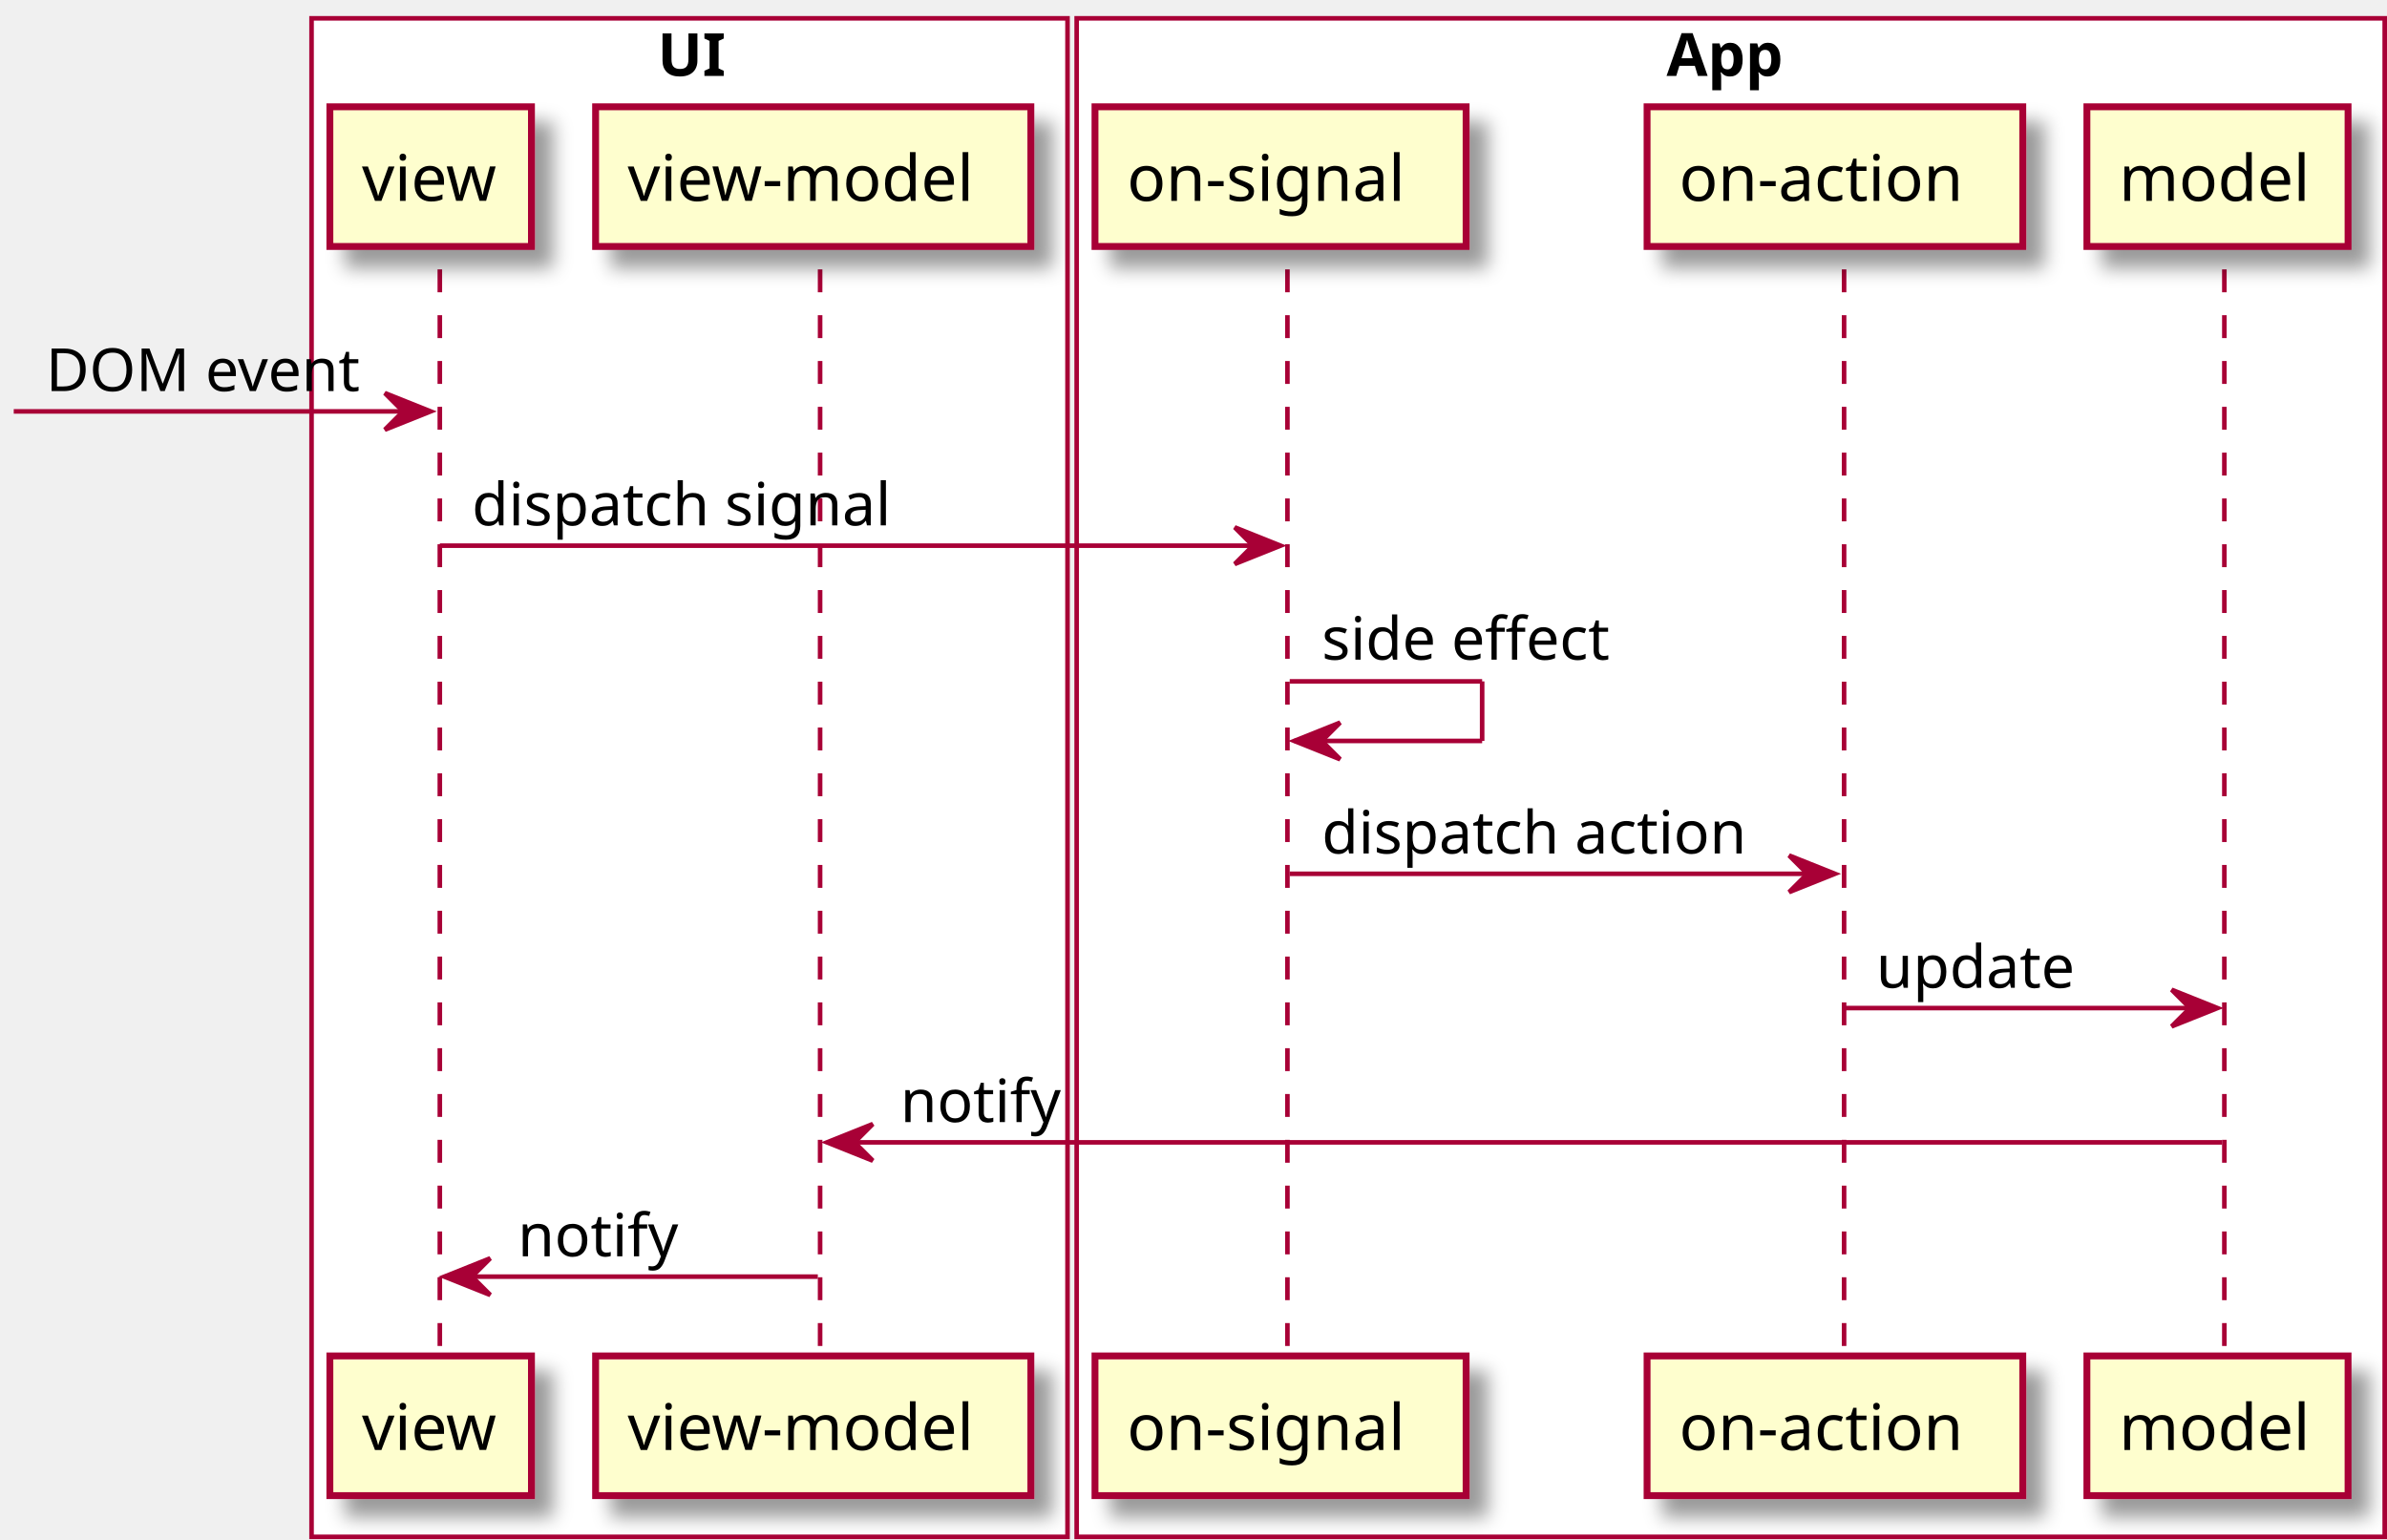
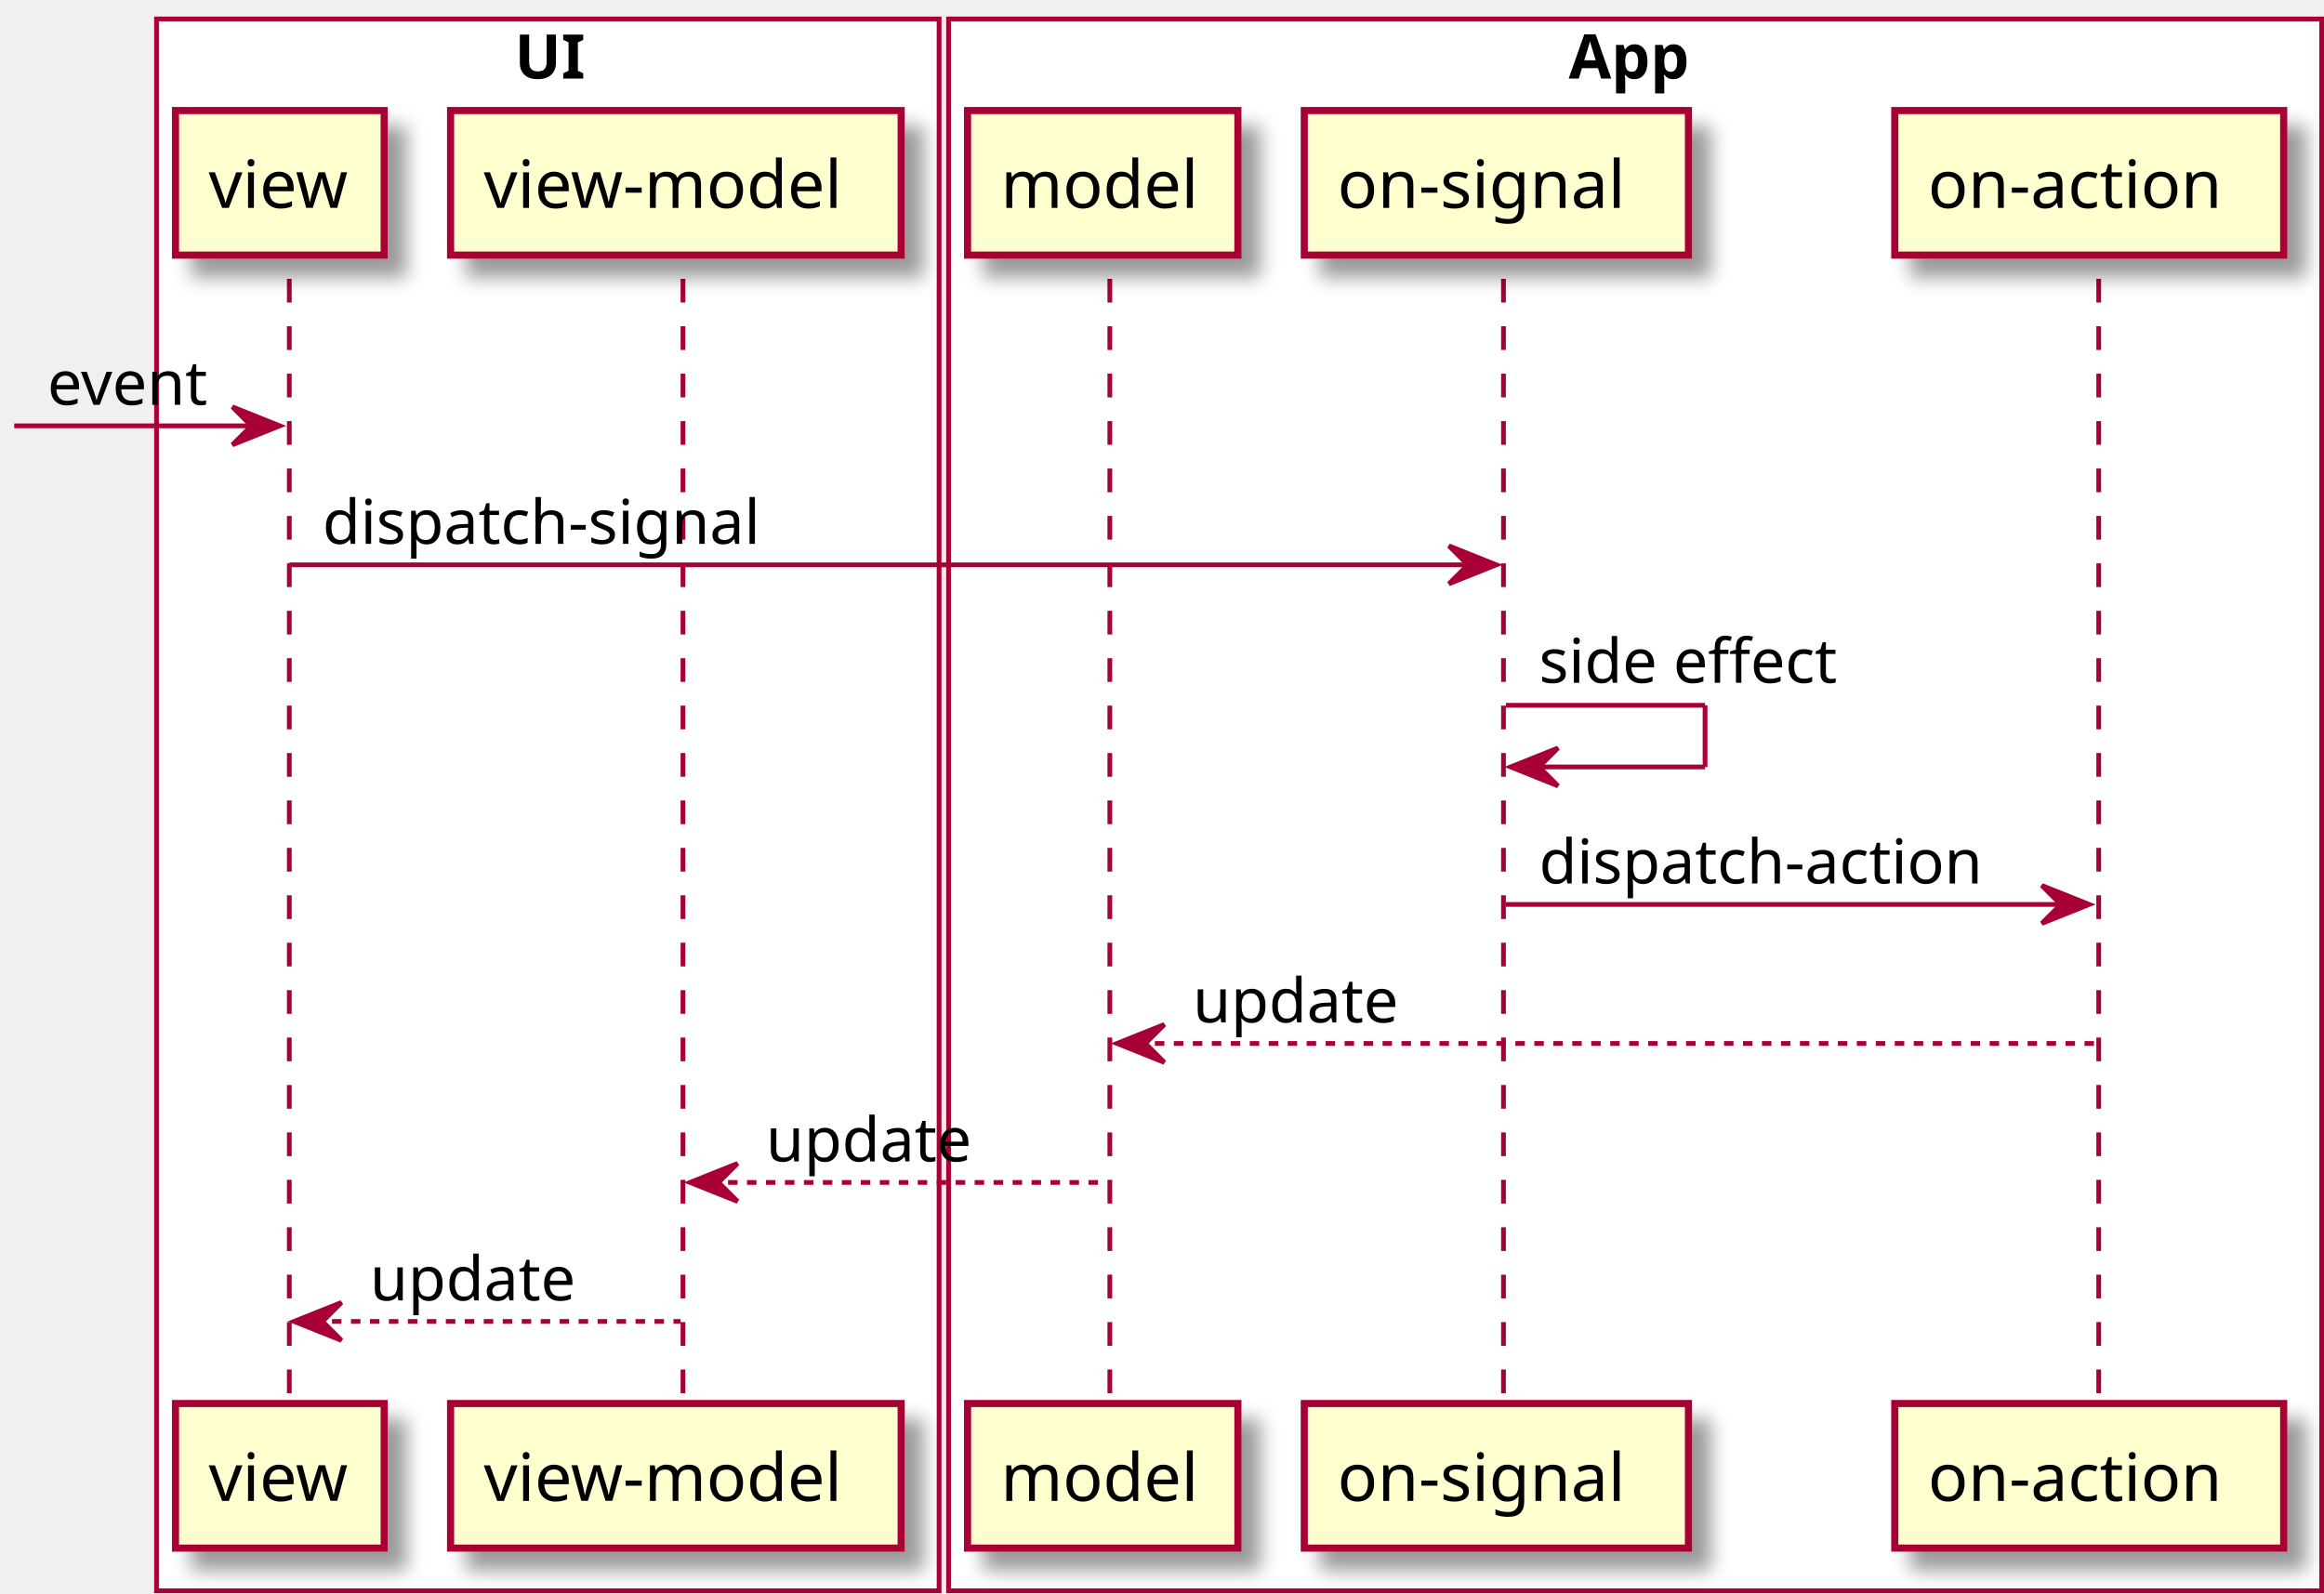
- <svg xmlns="http://www.w3.org/2000/svg" height="336px" style="width:521px;height:336px;" version="1.1" viewBox="0 0 521 336" width="521px">
+ <svg xmlns="http://www.w3.org/2000/svg" height="336px" style="width:490px;height:336px;" version="1.1" viewBox="0 0 490 336" width="490px">
  <defs>
    <filter height="300%" id="f1" width="300%" x="-1" y="-1">
      <feGaussianBlur result="blurOut" stdDeviation="2.0" />
      <feColorMatrix in="blurOut" result="blurOut2" type="matrix" values="0 0 0 0 0 0 0 0 0 0 0 0 0 0 0 0 0 0 .4 0" />
      <feOffset dx="4.0" dy="4.0" in="blurOut2" result="blurOut3" />
      <feBlend in="SourceGraphic" in2="blurOut3" mode="normal" />
    </filter>
  </defs>
  <g>
-     <rect fill="#FFFFFF" height="331.461" style="stroke: #A80036; stroke-width: 1.0;" width="165" x="68" y="4" />
-     <text fill="#000000" font-family="sans-serif" font-size="13" font-weight="bold" lengthAdjust="spacingAndGlyphs" textLength="14" x="143.5" y="16.568">UI</text>
-     <rect fill="#FFFFFF" height="331.461" style="stroke: #A80036; stroke-width: 1.0;" width="285.5" x="235" y="4" />
-     <text fill="#000000" font-family="sans-serif" font-size="13" font-weight="bold" lengthAdjust="spacingAndGlyphs" textLength="28" x="363.75" y="16.568">App</text>
-     <line style="stroke: #A80036; stroke-width: 1.0; stroke-dasharray: 5.0,5.0;" x1="96" x2="96" y1="58.799" y2="296.973" />
-     <line style="stroke: #A80036; stroke-width: 1.0; stroke-dasharray: 5.0,5.0;" x1="179" x2="179" y1="58.799" y2="296.973" />
-     <line style="stroke: #A80036; stroke-width: 1.0; stroke-dasharray: 5.0,5.0;" x1="281" x2="281" y1="58.799" y2="296.973" />
-     <line style="stroke: #A80036; stroke-width: 1.0; stroke-dasharray: 5.0,5.0;" x1="402.5" x2="402.5" y1="58.799" y2="296.973" />
-     <line style="stroke: #A80036; stroke-width: 1.0; stroke-dasharray: 5.0,5.0;" x1="485.5" x2="485.5" y1="58.799" y2="296.973" />
-     <rect fill="#FEFECE" filter="url(#f1)" height="30.488" style="stroke: #A80036; stroke-width: 1.5;" width="44" x="72" y="23.311" />
-     <text fill="#000000" font-family="sans-serif" font-size="14" lengthAdjust="spacingAndGlyphs" textLength="30" x="79" y="43.846">view</text>
-     <rect fill="#FEFECE" filter="url(#f1)" height="30.488" style="stroke: #A80036; stroke-width: 1.5;" width="44" x="72" y="295.973" />
-     <text fill="#000000" font-family="sans-serif" font-size="14" lengthAdjust="spacingAndGlyphs" textLength="30" x="79" y="316.508">view</text>
-     <rect fill="#FEFECE" filter="url(#f1)" height="30.488" style="stroke: #A80036; stroke-width: 1.5;" width="95" x="130" y="23.311" />
-     <text fill="#000000" font-family="sans-serif" font-size="14" lengthAdjust="spacingAndGlyphs" textLength="81" x="137" y="43.846">view-model</text>
-     <rect fill="#FEFECE" filter="url(#f1)" height="30.488" style="stroke: #A80036; stroke-width: 1.5;" width="95" x="130" y="295.973" />
-     <text fill="#000000" font-family="sans-serif" font-size="14" lengthAdjust="spacingAndGlyphs" textLength="81" x="137" y="316.508">view-model</text>
-     <rect fill="#FEFECE" filter="url(#f1)" height="30.488" style="stroke: #A80036; stroke-width: 1.5;" width="81" x="239" y="23.311" />
-     <text fill="#000000" font-family="sans-serif" font-size="14" lengthAdjust="spacingAndGlyphs" textLength="67" x="246" y="43.846">on-signal</text>
-     <rect fill="#FEFECE" filter="url(#f1)" height="30.488" style="stroke: #A80036; stroke-width: 1.5;" width="81" x="239" y="295.973" />
-     <text fill="#000000" font-family="sans-serif" font-size="14" lengthAdjust="spacingAndGlyphs" textLength="67" x="246" y="316.508">on-signal</text>
-     <rect fill="#FEFECE" filter="url(#f1)" height="30.488" style="stroke: #A80036; stroke-width: 1.5;" width="82" x="359.5" y="23.311" />
-     <text fill="#000000" font-family="sans-serif" font-size="14" lengthAdjust="spacingAndGlyphs" textLength="68" x="366.5" y="43.846">on-action</text>
-     <rect fill="#FEFECE" filter="url(#f1)" height="30.488" style="stroke: #A80036; stroke-width: 1.5;" width="82" x="359.5" y="295.973" />
-     <text fill="#000000" font-family="sans-serif" font-size="14" lengthAdjust="spacingAndGlyphs" textLength="68" x="366.5" y="316.508">on-action</text>
-     <rect fill="#FEFECE" filter="url(#f1)" height="30.488" style="stroke: #A80036; stroke-width: 1.5;" width="57" x="455.5" y="23.311" />
-     <text fill="#000000" font-family="sans-serif" font-size="14" lengthAdjust="spacingAndGlyphs" textLength="43" x="462.5" y="43.846">model</text>
-     <rect fill="#FEFECE" filter="url(#f1)" height="30.488" style="stroke: #A80036; stroke-width: 1.5;" width="57" x="455.5" y="295.973" />
-     <text fill="#000000" font-family="sans-serif" font-size="14" lengthAdjust="spacingAndGlyphs" textLength="43" x="462.5" y="316.508">model</text>
-     <polygon fill="#A80036" points="84,85.799,94,89.799,84,93.799,88,89.799" style="stroke: #A80036; stroke-width: 1.0;" />
-     <line style="stroke: #A80036; stroke-width: 1.0;" x1="3" x2="90" y1="89.799" y2="89.799" />
-     <text fill="#000000" font-family="sans-serif" font-size="13" lengthAdjust="spacingAndGlyphs" textLength="69" x="10" y="85.367">DOM event</text>
-     <polygon fill="#A80036" points="269.5,115.109,279.5,119.109,269.5,123.109,273.5,119.109" style="stroke: #A80036; stroke-width: 1.0;" />
-     <line style="stroke: #A80036; stroke-width: 1.0;" x1="96" x2="275.5" y1="119.109" y2="119.109" />
-     <text fill="#000000" font-family="sans-serif" font-size="13" lengthAdjust="spacingAndGlyphs" textLength="96" x="103" y="114.678">dispatch signal</text>
-     <line style="stroke: #A80036; stroke-width: 1.0;" x1="281.5" x2="323.5" y1="148.731" y2="148.731" />
-     <line style="stroke: #A80036; stroke-width: 1.0;" x1="323.5" x2="323.5" y1="148.731" y2="161.731" />
-     <line style="stroke: #A80036; stroke-width: 1.0;" x1="282.5" x2="323.5" y1="161.731" y2="161.731" />
-     <polygon fill="#A80036" points="292.5,157.731,282.5,161.731,292.5,165.731,288.5,161.731" style="stroke: #A80036; stroke-width: 1.0;" />
-     <text fill="#000000" font-family="sans-serif" font-size="13" lengthAdjust="spacingAndGlyphs" textLength="66" x="288.5" y="143.988">side effect</text>
-     <polygon fill="#A80036" points="390.5,186.731,400.5,190.731,390.5,194.731,394.5,190.731" style="stroke: #A80036; stroke-width: 1.0;" />
-     <line style="stroke: #A80036; stroke-width: 1.0;" x1="281.5" x2="396.5" y1="190.731" y2="190.731" />
-     <text fill="#000000" font-family="sans-serif" font-size="13" lengthAdjust="spacingAndGlyphs" textLength="97" x="288.5" y="186.299">dispatch action</text>
-     <polygon fill="#A80036" points="474,216.041,484,220.041,474,224.041,478,220.041" style="stroke: #A80036; stroke-width: 1.0;" />
-     <line style="stroke: #A80036; stroke-width: 1.0;" x1="402.5" x2="480" y1="220.041" y2="220.041" />
-     <text fill="#000000" font-family="sans-serif" font-size="13" lengthAdjust="spacingAndGlyphs" textLength="43" x="409.5" y="215.609">update</text>
-     <polygon fill="#A80036" points="190.5,245.352,180.5,249.352,190.5,253.352,186.5,249.352" style="stroke: #A80036; stroke-width: 1.0;" />
-     <line style="stroke: #A80036; stroke-width: 1.0;" x1="184.5" x2="485" y1="249.352" y2="249.352" />
-     <text fill="#000000" font-family="sans-serif" font-size="13" lengthAdjust="spacingAndGlyphs" textLength="37" x="196.5" y="244.92">notify</text>
-     <polygon fill="#A80036" points="107,274.662,97,278.662,107,282.662,103,278.662" style="stroke: #A80036; stroke-width: 1.0;" />
-     <line style="stroke: #A80036; stroke-width: 1.0;" x1="101" x2="178.5" y1="278.662" y2="278.662" />
-     <text fill="#000000" font-family="sans-serif" font-size="13" lengthAdjust="spacingAndGlyphs" textLength="37" x="113" y="274.231">notify</text>
+     <rect fill="#FFFFFF" height="331.461" style="stroke: #A80036; stroke-width: 1.0;" width="165" x="33" y="4" />
+     <text fill="#000000" font-family="sans-serif" font-size="13" font-weight="bold" lengthAdjust="spacingAndGlyphs" textLength="14" x="108.5" y="16.568">UI</text>
+     <rect fill="#FFFFFF" height="331.461" style="stroke: #A80036; stroke-width: 1.0;" width="289.5" x="200" y="4" />
+     <text fill="#000000" font-family="sans-serif" font-size="13" font-weight="bold" lengthAdjust="spacingAndGlyphs" textLength="28" x="330.75" y="16.568">App</text>
+     <line style="stroke: #A80036; stroke-width: 1.0; stroke-dasharray: 5.0,5.0;" x1="61" x2="61" y1="58.799" y2="296.973" />
+     <line style="stroke: #A80036; stroke-width: 1.0; stroke-dasharray: 5.0,5.0;" x1="144" x2="144" y1="58.799" y2="296.973" />
+     <line style="stroke: #A80036; stroke-width: 1.0; stroke-dasharray: 5.0,5.0;" x1="234" x2="234" y1="58.799" y2="296.973" />
+     <line style="stroke: #A80036; stroke-width: 1.0; stroke-dasharray: 5.0,5.0;" x1="317" x2="317" y1="58.799" y2="296.973" />
+     <line style="stroke: #A80036; stroke-width: 1.0; stroke-dasharray: 5.0,5.0;" x1="442.5" x2="442.5" y1="58.799" y2="296.973" />
+     <rect fill="#FEFECE" filter="url(#f1)" height="30.488" style="stroke: #A80036; stroke-width: 1.5;" width="44" x="37" y="23.311" />
+     <text fill="#000000" font-family="sans-serif" font-size="14" lengthAdjust="spacingAndGlyphs" textLength="30" x="44" y="43.846">view</text>
+     <rect fill="#FEFECE" filter="url(#f1)" height="30.488" style="stroke: #A80036; stroke-width: 1.5;" width="44" x="37" y="295.973" />
+     <text fill="#000000" font-family="sans-serif" font-size="14" lengthAdjust="spacingAndGlyphs" textLength="30" x="44" y="316.508">view</text>
+     <rect fill="#FEFECE" filter="url(#f1)" height="30.488" style="stroke: #A80036; stroke-width: 1.5;" width="95" x="95" y="23.311" />
+     <text fill="#000000" font-family="sans-serif" font-size="14" lengthAdjust="spacingAndGlyphs" textLength="81" x="102" y="43.846">view-model</text>
+     <rect fill="#FEFECE" filter="url(#f1)" height="30.488" style="stroke: #A80036; stroke-width: 1.5;" width="95" x="95" y="295.973" />
+     <text fill="#000000" font-family="sans-serif" font-size="14" lengthAdjust="spacingAndGlyphs" textLength="81" x="102" y="316.508">view-model</text>
+     <rect fill="#FEFECE" filter="url(#f1)" height="30.488" style="stroke: #A80036; stroke-width: 1.5;" width="57" x="204" y="23.311" />
+     <text fill="#000000" font-family="sans-serif" font-size="14" lengthAdjust="spacingAndGlyphs" textLength="43" x="211" y="43.846">model</text>
+     <rect fill="#FEFECE" filter="url(#f1)" height="30.488" style="stroke: #A80036; stroke-width: 1.5;" width="57" x="204" y="295.973" />
+     <text fill="#000000" font-family="sans-serif" font-size="14" lengthAdjust="spacingAndGlyphs" textLength="43" x="211" y="316.508">model</text>
+     <rect fill="#FEFECE" filter="url(#f1)" height="30.488" style="stroke: #A80036; stroke-width: 1.5;" width="81" x="275" y="23.311" />
+     <text fill="#000000" font-family="sans-serif" font-size="14" lengthAdjust="spacingAndGlyphs" textLength="67" x="282" y="43.846">on-signal</text>
+     <rect fill="#FEFECE" filter="url(#f1)" height="30.488" style="stroke: #A80036; stroke-width: 1.5;" width="81" x="275" y="295.973" />
+     <text fill="#000000" font-family="sans-serif" font-size="14" lengthAdjust="spacingAndGlyphs" textLength="67" x="282" y="316.508">on-signal</text>
+     <rect fill="#FEFECE" filter="url(#f1)" height="30.488" style="stroke: #A80036; stroke-width: 1.5;" width="82" x="399.5" y="23.311" />
+     <text fill="#000000" font-family="sans-serif" font-size="14" lengthAdjust="spacingAndGlyphs" textLength="68" x="406.5" y="43.846">on-action</text>
+     <rect fill="#FEFECE" filter="url(#f1)" height="30.488" style="stroke: #A80036; stroke-width: 1.5;" width="82" x="399.5" y="295.973" />
+     <text fill="#000000" font-family="sans-serif" font-size="14" lengthAdjust="spacingAndGlyphs" textLength="68" x="406.5" y="316.508">on-action</text>
+     <polygon fill="#A80036" points="49,85.799,59,89.799,49,93.799,53,89.799" style="stroke: #A80036; stroke-width: 1.0;" />
+     <line style="stroke: #A80036; stroke-width: 1.0;" x1="3" x2="55" y1="89.799" y2="89.799" />
+     <text fill="#000000" font-family="sans-serif" font-size="13" lengthAdjust="spacingAndGlyphs" textLength="34" x="10" y="85.367">event</text>
+     <polygon fill="#A80036" points="305.5,115.109,315.5,119.109,305.5,123.109,309.5,119.109" style="stroke: #A80036; stroke-width: 1.0;" />
+     <line style="stroke: #A80036; stroke-width: 1.0;" x1="61" x2="311.5" y1="119.109" y2="119.109" />
+     <text fill="#000000" font-family="sans-serif" font-size="13" lengthAdjust="spacingAndGlyphs" textLength="100" x="68" y="114.678">dispatch-signal</text>
+     <line style="stroke: #A80036; stroke-width: 1.0;" x1="317.5" x2="359.5" y1="148.731" y2="148.731" />
+     <line style="stroke: #A80036; stroke-width: 1.0;" x1="359.5" x2="359.5" y1="148.731" y2="161.731" />
+     <line style="stroke: #A80036; stroke-width: 1.0;" x1="318.5" x2="359.5" y1="161.731" y2="161.731" />
+     <polygon fill="#A80036" points="328.5,157.731,318.5,161.731,328.5,165.731,324.5,161.731" style="stroke: #A80036; stroke-width: 1.0;" />
+     <text fill="#000000" font-family="sans-serif" font-size="13" lengthAdjust="spacingAndGlyphs" textLength="66" x="324.5" y="143.988">side effect</text>
+     <polygon fill="#A80036" points="430.5,186.731,440.5,190.731,430.5,194.731,434.5,190.731" style="stroke: #A80036; stroke-width: 1.0;" />
+     <line style="stroke: #A80036; stroke-width: 1.0;" x1="317.5" x2="436.5" y1="190.731" y2="190.731" />
+     <text fill="#000000" font-family="sans-serif" font-size="13" lengthAdjust="spacingAndGlyphs" textLength="101" x="324.5" y="186.299">dispatch-action</text>
+     <polygon fill="#A80036" points="245.5,216.041,235.5,220.041,245.5,224.041,241.5,220.041" style="stroke: #A80036; stroke-width: 1.0;" />
+     <line style="stroke: #A80036; stroke-width: 1.0; stroke-dasharray: 2.0,2.0;" x1="239.5" x2="441.5" y1="220.041" y2="220.041" />
+     <text fill="#000000" font-family="sans-serif" font-size="13" lengthAdjust="spacingAndGlyphs" textLength="43" x="251.5" y="215.609">update</text>
+     <polygon fill="#A80036" points="155.5,245.352,145.5,249.352,155.5,253.352,151.5,249.352" style="stroke: #A80036; stroke-width: 1.0;" />
+     <line style="stroke: #A80036; stroke-width: 1.0; stroke-dasharray: 2.0,2.0;" x1="149.5" x2="233.5" y1="249.352" y2="249.352" />
+     <text fill="#000000" font-family="sans-serif" font-size="13" lengthAdjust="spacingAndGlyphs" textLength="43" x="161.5" y="244.92">update</text>
+     <polygon fill="#A80036" points="72,274.662,62,278.662,72,282.662,68,278.662" style="stroke: #A80036; stroke-width: 1.0;" />
+     <line style="stroke: #A80036; stroke-width: 1.0; stroke-dasharray: 2.0,2.0;" x1="66" x2="143.5" y1="278.662" y2="278.662" />
+     <text fill="#000000" font-family="sans-serif" font-size="13" lengthAdjust="spacingAndGlyphs" textLength="43" x="78" y="274.231">update</text>
  </g>
</svg>
